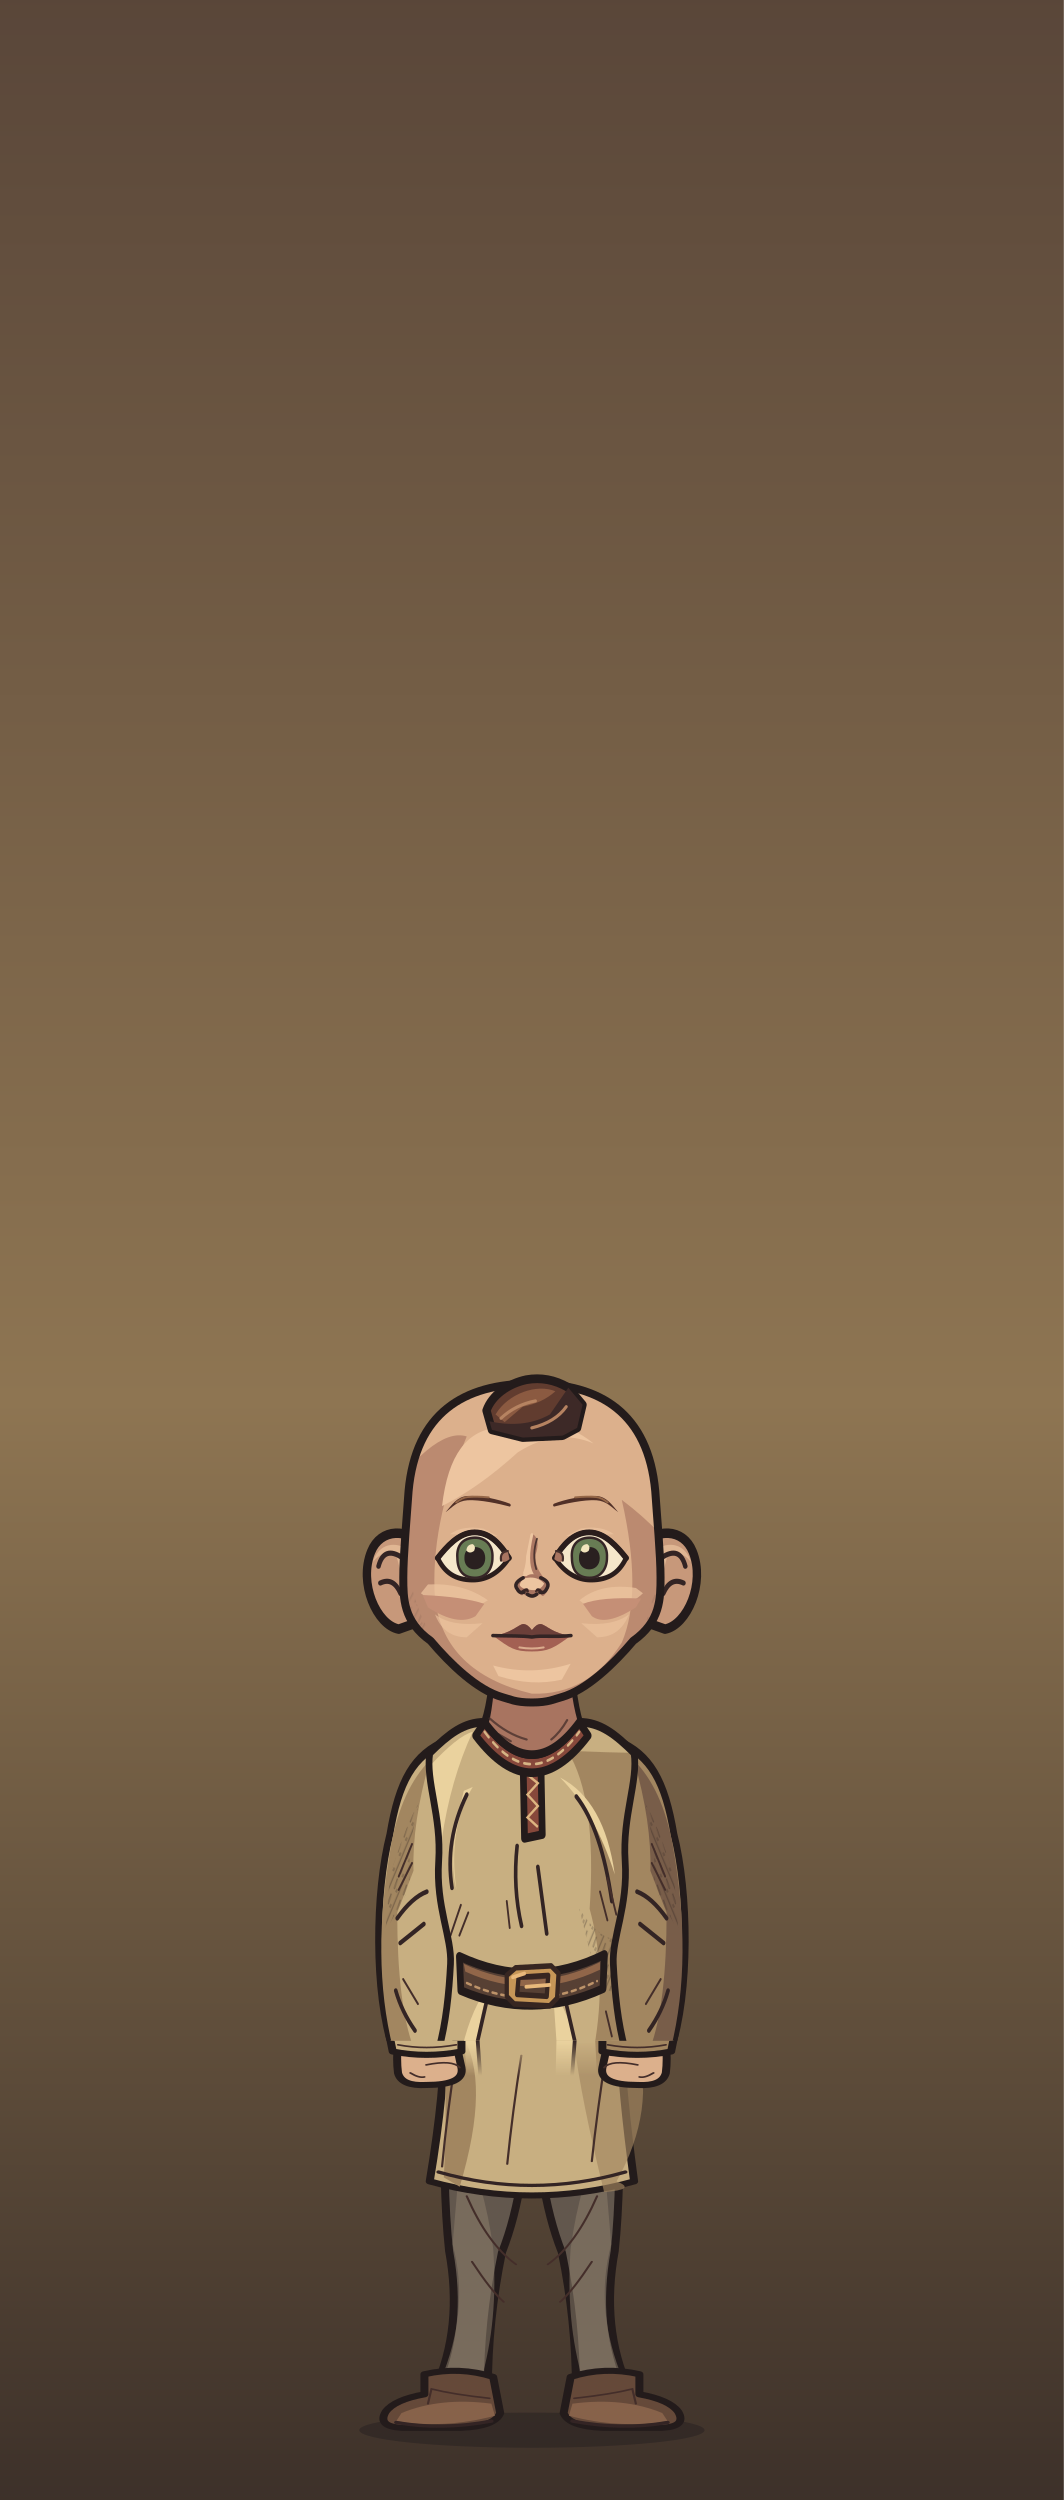
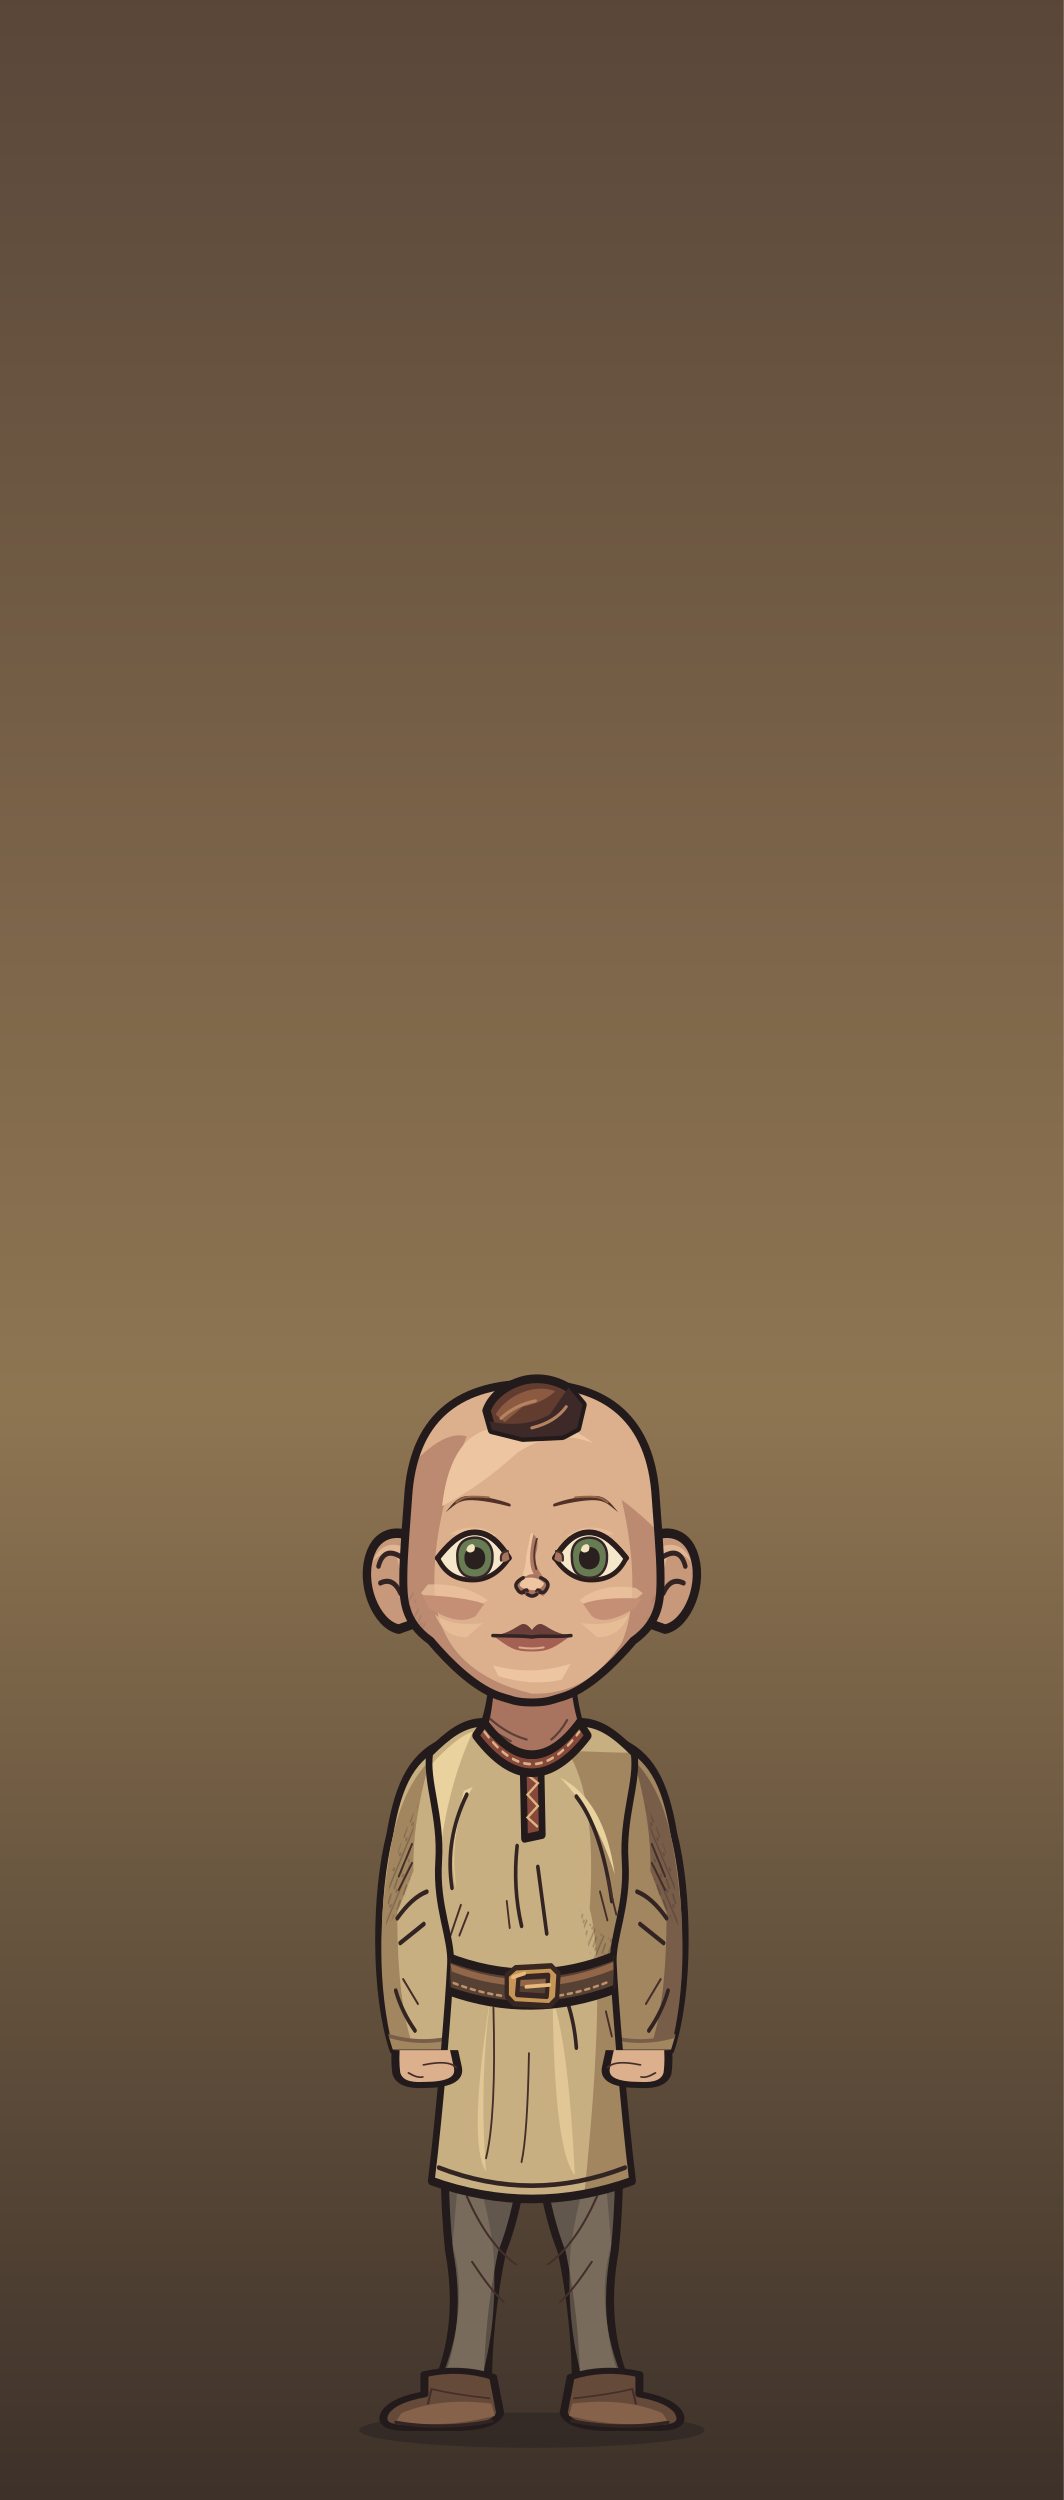
<svg xmlns="http://www.w3.org/2000/svg" xmlns:xlink="http://www.w3.org/1999/xlink" aria-labelledby="title" width="320" height="752" viewBox="0 0 320 752" role="img">
  <defs>
    <style>
      .edge {stroke:#231b1b;stroke-width:4.55;stroke-linecap:round;stroke-linejoin:round}
      .seam {fill:none;stroke:#332424;stroke-width:2.45;stroke-linecap:round;stroke-linejoin:round}
      .etch {fill:none;stroke:#442e2a;stroke-width:1.25;stroke-linecap:round}
      .hair-line {fill:none;stroke:#967661;stroke-width:1.45;stroke-linecap:round}
      .white {fill:#f5e7ca;stroke:#2a1d1c;stroke-width:2.65;stroke-linejoin:round}
      .label {fill:#efdfc1;font:600 20px Georgia,serif}
      .muted {fill:#b8aa96;font:13px 'Segoe UI',sans-serif}
      .section {fill:#dcbb8e;font:600 14px 'Segoe UI',sans-serif}
    </style>
    <linearGradient id="umber" x2="0" y2="1" gradientUnits="objectBoundingBox">
      <stop stop-color="#594639" />
      <stop offset=".56" stop-color="#8e7552" />
      <stop offset="1" stop-color="#3c3029" />
    </linearGradient>
    <linearGradient id="ash" x2="0" y2="1" gradientUnits="objectBoundingBox">
      <stop stop-color="#3b423d" />
      <stop offset=".56" stop-color="#7a7d67" />
      <stop offset="1" stop-color="#242b28" />
    </linearGradient>
    <linearGradient id="rose" x2="0" y2="1" gradientUnits="objectBoundingBox">
      <stop stop-color="#51404a" />
      <stop offset=".56" stop-color="#8a6972" />
      <stop offset="1" stop-color="#372c33" />
    </linearGradient>
    <pattern id="paper-grain" width="63" height="57" patternUnits="userSpaceOnUse">
      <path d="M1 16l2-1m21-4 5-2m16 7 6-1M12 32l3-1m16 11 4-1m20-14 4 1M4 51l5-1m41 0 9-2" fill="none" stroke="#231a1b" stroke-width=".85" opacity=".19" />
      <path d="M4 5l9-1m29 2 2-1M1 40l4-1m12 9 1-1m21-23 4-1m9 12 5-2" fill="none" stroke="#f0dbb5" stroke-width=".85" opacity=".23" />
      <path d="M16 19h.6m13-3h.7m28 6h.7m-39 15h.6m23 4h.6m-12 11h.7m29-39h.7" fill="none" stroke="#21191a" stroke-width="1.2" opacity=".28" stroke-linecap="round" />
    </pattern>
    <pattern id="ink-lines" width="7" height="9" patternUnits="userSpaceOnUse" patternTransform="rotate(28)">
      <path d="M1 -2V10m2.8-8 .6 6m1.9-1v5" stroke="#271d1d" stroke-width=".95" fill="none" opacity=".65" />
    </pattern>
    <radialGradient id="vignette" cx=".5" cy=".39" r=".72">
      <stop offset=".47" stop-color="#20191c" stop-opacity="0" />
      <stop offset="1" stop-color="#20191c" stop-opacity=".48" />
    </radialGradient>
    <g id="firs" fill="currentColor">
      <path d="M10 439Q15 379 12 300L9 220 15 146 15 54 19 80 21 147 28 230 25 326 29 439Z" />
      <path d="M17 169Q27 174 45 174L57 169 49 179 27 187 17 185                M18 194Q29 196 52 192L63 183 56 194 26 205 16 207                M15 225Q46 230 67 218L77 206 71 223 42 238 18 241                M17 252Q48 255 78 245L91 230 84 249 52 266 20 269                M14 282Q40 281 71 278L88 261 84 281 57 291 19 298                M19 312Q43 316 69 310L88 299 84 310 58 322 22 325" />
      <path d="M6 312 0 315V284L11 285M0 266 13 270V250L0 249M0 220 15 221 15 206 0 202                M0 180 16 181V167L0 165M0 141 15 150V138L0 133M0 112 17 127V118L0 104" />
      <path d="M64 440Q55 380 58 324L59 258 63 217 68 222 65 266 68 328 76 440Z                M63 291Q78 294 89 282L100 267 96 283 81 301 62 307                M63 323Q80 323 106 304L98 321 68 339                M63 316Q44 306 37 293L41 307 64 329Z" />
    </g>
    <g id="brambles" fill="none" stroke="currentColor" stroke-linecap="round" stroke-linejoin="round">
      <path stroke-width="3.8" d="M9 440Q13 401 21 380T26 333m-8 57Q39 375 43 352m-28 46Q6 377 0 376M41 440Q41 402 63 385m-20 44q26-6 39-30" />
      <path stroke-width="2" d="M23 364l14-13m-12 4-7-15m20 29 17-4m-15-1 1-11m13 49 2-17m2 14 18-5m-34 32q-12-10-17-10" />
    </g>
    <g id="night-scratches" fill="none" stroke="currentColor" stroke-width="1.2" stroke-linecap="round">
      <path d="M16 113q32-11 54-8m-30 9 16-3m184-40q19-4 44 1m-11 7 19 4                M24 335q33-3 68-16m-44 16 26-4m164-9q31 5 60-3m-39 8 38-3                M27 391q22-6 52-5m168 14q28-8 57-8m-40 11 24-4                M55 178l18-6m177 36 17 3m-12-4 17-1" />
    </g>
    <g id="shirt-setting">
      <rect width="320" height="440" fill="url(#umber)" />
      <path d="M50 217q24 8 64 1l-15 7-56 6m176-90q39-13 70-5l-26 4 28 2-64 6" fill="#856c54" opacity=".5" />
      <use xlink:href="#firs" style="color:#342827" opacity=".52" transform="translate(-26 8)" />
      <use xlink:href="#firs" style="color:#413128" opacity=".58" transform="translate(340 101) scale(-1 .81)" />
      <use xlink:href="#night-scratches" style="color:#dfbb87" opacity=".28" />
      <use xlink:href="#brambles" style="color:#291f22" opacity=".71" />
      <rect width="320" height="440" fill="url(#vignette)" />
      <rect width="320" height="440" fill="url(#paper-grain)" />
    </g>
    <g id="armor-setting">
      <rect width="320" height="440" fill="url(#ash)" />
      <path d="M42 173q49-4 68 3l-43 6 25 3-49 4m151 35q47 10 104-6l-26 14-62 8Z" fill="#707764" opacity=".48" />
      <use xlink:href="#firs" style="color:#27312c" opacity=".64" transform="translate(-36 30)" />
      <use xlink:href="#firs" style="color:#303833" opacity=".75" transform="translate(324 45) scale(-.86 1.03)" />
      <use xlink:href="#brambles" style="color:#252a27" opacity=".62" transform="translate(319 10) scale(-1 1)" />
      <use xlink:href="#night-scratches" style="color:#d8d8a9" opacity=".28" transform="translate(-2 21)" />
      <rect width="320" height="440" fill="url(#vignette)" />
      <rect width="320" height="440" fill="url(#paper-grain)" />
    </g>
    <g id="woman-setting">
      <rect width="320" height="440" fill="url(#rose)" />
      <path d="M44 235q40-4 76-1l-20 6-36 2 19 3-44 5m183-50q35 3 60-3l-24 9-31 2" fill="#775d65" opacity=".6" />
      <use xlink:href="#firs" style="color:#3b2b34" opacity=".58" transform="translate(-20 84) scale(.86 .91)" />
      <use xlink:href="#firs" style="color:#3d2e39" opacity=".68" transform="translate(327 54) scale(-.85 .98)" />
      <path d="M300 440q-2-82-6-173l-9-103 7-35 12 42 9 98 7 171Z                M294 195q-10-18-25-24l-15-1 13-4 11 2 18 15                M285 162q-13-22-34-27l-7 4 7-11 17 4 20 17                M303 242q-18-23-36-27l-13 3 15-9 11 2 21 15" fill="#3a2b33" opacity=".64" />
      <use xlink:href="#brambles" style="color:#2d2229" opacity=".8" transform="translate(12 6)" />
      <use xlink:href="#night-scratches" style="color:#e1b8a8" opacity=".28" transform="translate(0 7)" />
      <rect width="320" height="440" fill="url(#vignette)" />
      <rect width="320" height="440" fill="url(#paper-grain)" />
    </g>
    <pattern id="mail-rings" width="14" height="13" patternUnits="userSpaceOnUse" patternTransform="rotate(-7)">
      <path d="M-1 2q3-3 6 0 1 3-2 5Q0 8-1 5M6 2q3-3 6 0 1 3-2 5Q7 8 6 5M3 8q3-3 6 0 1 3-2 5-3 1-4-2M10 8q3-3 6 0" fill="none" stroke="#2d2c28" stroke-width="1.6" stroke-linecap="round" />
      <path d="M-.5 4q1.5-2 3-1m5 1q1.4-2 3-1M4 10q1.5-2 3-1m4 1q1.4-2 3-1" fill="none" stroke="#9a9b87" stroke-width="1.12" opacity=".78" stroke-linecap="round" />
    </pattern>
    <pattern id="armor-plates" width="47" height="24" patternUnits="userSpaceOnUse" patternTransform="translate(4 4) rotate(2)">
      <path d="M1 0l21 .7 1 18-3 3-17-1-1-4Zm24 1 19-1 2 15-3 7-19-2Z" fill="#85867a" stroke="#352e2a" stroke-width="1.75" stroke-linejoin="round" />
      <path d="M2 2l18 .2-.2 4L5 7 4 17Zm24 0 16-1 1 4-14 2-3 10Z" fill="#a9a58d" />
      <path d="M19 4l4 14-3 3-16-1 13-4Zm22 2 4 10-2 5-17-1 13-4Z" fill="#62655f" />
      <path d="M7 7l1-.5m6 12 3-2m16-7 5-1m-7 5 4-2" fill="none" stroke="#d0c0a0" stroke-width=".9" opacity=".76" />
      <path d="M6 12q2-2 2.7 1-1 2.2-2.7.5Zm12 1q1.8-2 2.4.6-1 2.6-2.5.8Zm11 1q1-2.2 2.8-1-.2 2.9-2.8 2.1Zm12-2q2.2-1.4 2.3.8-1 2.3-2.3.5Z" fill="#3c342d" />
    </pattern>
    <clipPath id="portrait-frame">
-       <rect width="320" height="440" />
+       <rect width="320" height="752" />
    </clipPath>
    <clipPath id="wardrobe-torso-mask">
-       <path d="M128 273 C114 273 104 279 91 289 C88 304 99 322 97 346 C95 370 106 386 105 400 C104 415 102 431 97 445 H223 C218 431 216 415 215 400 C214 386 225 370 223 346 C221 322 232 304 229 289 C216 279 206 273 192 273 Q160 307 128 273Z" />
+       <path d="M128 273 C114 273 104 279 91 289 C88 304 99 322 97 346 C95 370 106 386 105 400 C104 418 98 476 92 514 Q160 533 228 514 C222 476 216 418 215 400 C214 386 225 370 223 346 C221 322 232 304 229 289 C216 279 206 273 192 273 Q160 307 128 273Z" />
+     </clipPath>
+     <clipPath id="wardrobe-sleeve-mask">
+       <path d="M102 283 C80 290 70 304 64 332 C54 362 53 415 66 445 H108 L120 336Z" />
    </clipPath>
    <clipPath id="face-shape-clip">
      <path d="M 160 67 C 199 67 226 84 230 128 C 231 143 233 164 233 177 C 233 189 233 202 217.5 213 C 206.53 226 191.02 241 176.72 245 C 172.72 246 169.68 248 160 248 C 150.32 248 147.28 246 143.28 245 C 128.98 241 113.47 226 102.5 213 C 87 202 87 189 87 177 C 87 164 89 143 90 128 C 94 84 121 67 160 67 Z" />
    </clipPath>
    <clipPath id="face-features-eye-left">
      <path d="M-21 0 C-16 -6 -9 -14 0 -14 C9 -14 15 -7 19.5 0 C14 8 7 12 -1 12 C-11 12 -17 8 -21 0Z" />
    </clipPath>
    <clipPath id="face-features-eye-right">
      <path d="M-21 0 C-16 -6 -9 -14 0 -14 C9 -14 15 -7 19.5 0 C14 8 7 12 -1 12 C-11 12 -17 8 -21 0Z" />
    </clipPath>
    <clipPath id="face-features-nose-bridge">
      <path d="M154 144H167V179L172 185V187H149V185L154 179Z" />
    </clipPath>
    <clipPath id="headgear-hair-face">
      <path d="M25 0H295V337H25ZM110 126.782Q100 128.782 100 140.782V164Q100 178 96 186Q160 177 224 186Q220 178 220 164V140.782Q220 128.782 210 126.782Z" />
    </clipPath>
    <clipPath id="hair-crown-clip">
      <path d="M135 89C138 81 147 75 157 73Q169 71 180 77L188 86L185 98L177 102L155 103L138 99Z" />
    </clipPath>
-     <clipPath id="full-costume-join-outline">
-       <path d="M110 435 Q111 474 102 545 Q160 566 218 545 Q211 477 210 435Z" />
-     </clipPath>
-     <linearGradient id="full-costume-join-fade" x1="0" y1="0" x2="0" y2="1">
-       <stop offset="0" stop-color="#fff" />
-       <stop offset="1" stop-color="#000" />
-     </linearGradient>
-     <mask id="full-costume-join-mask" maskUnits="userSpaceOnUse" x="0" y="440" width="320" height="26">
-       <rect x="0" y="440" width="320" height="26" fill="url(#full-costume-join-fade)" />
-     </mask>
+     <clipPath id="full-costume-hands-clip">
+       <rect x="0" y="447" width="320" height="305" />
+     </clipPath>
  </defs>
  <rect width="320" height="752" fill="url(#umber)" />
  <g data-part="child-figure" transform="translate(160 731) scale(0.53) translate(-160 -661)">
    <g data-part="full-costume">
      <ellipse cx="160" cy="661" rx="98" ry="10" fill="#261f20" opacity=".5" />
      <g transform="matrix(1 0 0 .76 0 105.6)">
        <g>
          <path d="M111 469 L158 469 Q158 548 143 598 Q135 649 135 700 H105 Q121 654 113 597 Q109 548 111 469Z" fill="#62574d" class="edge" />
          <path d="M120 514 Q133 546 138 595 Q141 649 131 694 H108Q125 641 115 592Z" fill="#8c7c69" opacity=".53" />
          <path d="M123 556Q135 592 151 607 M126 605Q137 627 144 635" class="etch" />
          <g transform="translate(0 0)">
            <path d="M99 689Q119 683 138 691L142 718Q139 728 120 729H86Q72 728 77 717Q82 708 99 704Z" fill="#654939" class="edge" />
            <path d="M86 718Q108 706 137 711L139 720Q110 730 83 724Z" fill="#87624a" />
            <path d="M101 711L103 700Q115 704 136 707" class="etch" />
            <path d="M83 725Q108 731 137 724" class="seam" />
          </g>
        </g>
        <g transform="translate(320 0) scale(-1 1)">
          <path d="M111 469 L158 469 Q158 548 143 598 Q135 649 135 700 H105 Q121 654 113 597 Q109 548 111 469Z" fill="#62574d" class="edge" />
          <path d="M120 514 Q133 546 138 595 Q141 649 131 694 H108Q125 641 115 592Z" fill="#8c7c69" opacity=".53" />
          <path d="M123 556Q135 592 151 607 M126 605Q137 627 144 635" class="etch" />
          <g transform="translate(0 0)">
            <path d="M99 689Q119 683 138 691L142 718Q139 728 120 729H86Q72 728 77 717Q82 708 99 704Z" fill="#654939" class="edge" />
            <path d="M86 718Q108 706 137 711L139 720Q110 730 83 724Z" fill="#87624a" />
            <path d="M101 711L103 700Q115 704 136 707" class="etch" />
            <path d="M83 725Q108 731 137 724" class="seam" />
          </g>
        </g>
-         <path d="M110 435 Q111 474 102 545 Q160 566 218 545 Q211 477 210 435Z" fill="#c8af81" class="edge" />
-         <path d="M120 435 Q137 470 119 549 L110 542 Q112 495 110 435Z" fill="#a28660" />
-         <path d="M184 442Q188 484 201 553Q220 551 208 545 Q231 491 219 440Z" fill="#a28660" opacity=".66" />
-         <path d="M117 451Q112 493 109 534" class="etch" />
-         <path d="M154 451Q149 493 146 532" class="etch" />
-         <path d="M202 451Q197 493 194 530" class="etch" />
-         <path d="M107 538Q160 558 213 538" class="seam" />
-         <g clip-path="url(#full-costume-join-outline)" mask="url(#full-costume-join-mask)">
-           <use transform="matrix(1 0 0 -4 0 2200)" xlink:href="#full-costume-upper" />
-         </g>
-         <g>
-           <path d="M84 441 Q83 454 84 464 Q86 474 100 473Q122 473 120 460 L117 442Z" fill="#dcb08c" class="edge" data-part="hand" />
-           <path d="M100 458Q115 454 119 460 M91 464q5 4 8 3" class="etch" />
-           <path d="M79 435H120L120 448Q100 453 81 448Z" fill="#c8af81" class="edge" />
-           <path d="M84 443Q100 447 117 443" class="etch" />
-         </g>
-         <g transform="translate(320 0) scale(-1 1)">
-           <path d="M84 441 Q83 454 84 464 Q86 474 100 473Q122 473 120 460 L117 442Z" fill="#dcb08c" class="edge" data-part="hand" />
-           <path d="M100 458Q115 454 119 460 M91 464q5 4 8 3" class="etch" />
-           <path d="M79 435H120L120 448Q100 453 81 448Z" fill="#a28660" class="edge" />
-           <path d="M84 443Q100 447 117 443" class="etch" />
-         </g>
-       </g>
-     </g>
-     <g clip-path="url(#portrait-frame)" id="full-costume-upper">
+       </g>
+     </g>
+     <g clip-path="url(#portrait-frame)">
      <g data-part="neck">
        <g id="face-shape-neck">
          <path d="M 139 219 Q 138 249 132 263 Q 125 270 109 278 L 126 301 194 301 211 278 Q 195 270 188 263 Q 183 250 181 219 Z" fill="#d0a282" class="edge" />
          <path d="M 139 224 181 224 Q 182 247 187 262 Q 178 275 160 277 Q 142 275 134 266 Q 139 249 139 224 Z" fill="#a87460" />
          <path d="M 136 257 q 10 9 21 12 m -16 -3 7 4 m 32 -12 q -4 7 -9 11" class="etch" opacity=".75" />
        </g>
      </g>
      <g data-part="wardrobe" transform="matrix(0.84 0 0 1.08 25.6 -35.6)">
        <path d="M102 283 C80 290 70 304 64 332 C54 362 53 415 66 445 H108 L120 336Z" fill="#c8af81" class="edge" />
        <path d="M65 337 Q72 308 91 293 Q79 326 80 351 L69 373 Q69 421 80 444 H66 Q51 397 65 337Z" fill="#a28660" />
        <path d="M64 354 Q75 326 84 315 Q75 342 78 359 L61 383Z" fill="url(#ink-lines)" opacity=".44" />
        <path d="M69 376 q10 -11 20 -14 m-18 27 16 -10 M68 414 q4 11 13 21" class="seam" />
        <path d="M70 354 l9 -17 m-9 24 9 -14 m-6 61 10 13" class="etch" />
+         <g clip-path="url(#wardrobe-sleeve-mask)">
+           <path d="M60 437Q87 444 113 437V445H60Z" fill="#a28660" />
+           <path d="M60 437Q87 444 113 437" fill="none" stroke="#785d49" stroke-width="2" />
+         </g>
        <g transform="translate(320 0) scale(-1 1)">
          <path d="M102 283 C80 290 70 304 64 332 C54 362 53 415 66 445 H108 L120 336Z" fill="#a28660" class="edge" />
          <path d="M65 337 Q72 308 91 293 Q79 326 80 351 L69 373 Q69 421 80 444 H66 Q51 397 65 337Z" fill="#785d49" />
          <path d="M64 354 Q75 326 84 315 Q75 342 78 359 L61 383Z" fill="url(#ink-lines)" opacity=".44" />
          <path d="M69 376 q10 -11 20 -14 m-18 27 16 -10 M68 414 q4 11 13 21" class="seam" />
          <path d="M70 354 l9 -17 m-9 24 9 -14 m-6 61 10 13" class="etch" />
-         </g>
-         <path d="M128 273 C114 273 104 279 91 289 C88 304 99 322 97 346 C95 370 106 386 105 400 C104 415 102 431 97 445 H223 C218 431 216 415 215 400 C214 386 225 370 223 346 C221 322 232 304 229 289 C216 279 206 273 192 273 Q160 307 128 273Z" fill="#c8af81" />
+           <g clip-path="url(#wardrobe-sleeve-mask)">
+             <path d="M60 437Q87 444 113 437V445H60Z" fill="#a28660" />
+             <path d="M60 437Q87 444 113 437" fill="none" stroke="#785d49" stroke-width="2" />
+           </g>
+         </g>
+         <path d="M128 273 C114 273 104 279 91 289 C88 304 99 322 97 346 C95 370 106 386 105 400 C104 418 98 476 92 514 Q160 533 228 514 C222 476 216 418 215 400 C214 386 225 370 223 346 C221 322 232 304 229 289 C216 279 206 273 192 273 Q160 307 128 273Z" fill="#c8af81" />
        <g data-part="torso" clip-path="url(#wardrobe-torso-mask)">
          <path d="M91 296 Q110 280 120 278 Q105 303 99 335Z" fill="#ead29e" />
-           <path d="M184 288 Q216 289 229 289 L246 444 H202 Q211 405 199 371 Q204 313 184 288Z" fill="#a28660" />
+           <path d="M184 288 Q216 289 229 289 L233 524 H195 Q211 405 199 371 Q204 313 184 288Z" fill="#a28660" />
          <path d="M92 344 Q102 359 98 381 L83 402 L75 359Z" fill="#a28660" />
          <path d="M192 371 Q208 390 220 386 L219 416 L205 412Z" fill="url(#ink-lines)" opacity=".42" />
          <path d="M120 307 Q103 329 109 361 Q103 342 114 309Z M179 302 Q209 314 216 353 Q203 321 179 302Z" fill="#ead29e" />
-           <path d="M133 409 Q124 426 123 444 H113 Q119 423 133 409Z M174 412 Q184 426 192 445 H177Z" fill="#ead29e" />
-           <path d="M116 311 Q101 335 106 360 M190 312 Q207 329 214 367 M150 338 q-3 22 3 42 m11 -31 6 35 M129 421 l-7 24 m60 -28 8 27" class="seam" />
+           <path d="M133 412Q124 460 129 509Q116 494 133 412Z M174 418Q185 444 189 511Q175 498 174 418Z" fill="#ead29e" opacity=".68" />
+           <path d="M134 423Q136 480 129 502 M158 447Q157 490 153 504" class="etch" />
+           <path d="M97 507Q160 526 223 507" class="seam" />
+           <path d="M116 311 Q101 335 106 360 M190 312 Q207 329 214 367 M150 338 q-3 22 3 42 m11 -31 6 35 M184 420q5 12 6 24" class="seam" />
          <path d="M112 369 l-7 16 m12 -12 -6 12 M211 355 l6 19 m-11 -12 5 15 M143 367 l2 14 m65 44 4 13" class="etch" />
          <path d="M154 292h12l1 40-12 2Z" fill="#87483b" class="edge" />
          <path d="M156 300l8 5-7 6 7 6-7 6 7 5" fill="none" stroke="#ddb581" stroke-width="1.4" />
          <path d="M128 273 Q160 307 192 273 L198 280 Q160 319 122 280Z" fill="#87483b" class="edge" />
          <path d="M128 278 Q160 312 192 278" fill="none" stroke="#d6b585" stroke-width="1.45" stroke-dasharray="4 4" stroke-linecap="round" />
        </g>
-         <path d="M128 273 C114 273 104 279 91 289 C88 304 99 322 97 346 C95 370 106 386 105 400 C104 415 102 431 97 445 H223 C218 431 216 415 215 400 C214 386 225 370 223 346 C221 322 232 304 229 289 C216 279 206 273 192 273 Q160 307 128 273Z" fill="none" class="edge" />
+         <path d="M128 273 C114 273 104 279 91 289 C88 304 99 322 97 346 C95 370 106 386 105 400 C104 418 98 476 92 514 Q160 533 228 514 C222 476 216 418 215 400 C214 386 225 370 223 346 C221 322 232 304 229 289 C216 279 206 273 192 273 Q160 307 128 273Z" fill="none" class="edge" />
        <g data-part="belt" clip-path="url(#wardrobe-torso-mask)">
-           <path d="M111 396 Q160 414 209 395 L208 413 Q160 430 112 414Z" fill="#574034" class="edge" />
-           <path d="M114 400 Q160 417 206 399 L206 403 Q160 420 115 404Z" fill="#916649" />
-           <path d="M116 410 Q160 426 204 409" fill="none" stroke="#bd9369" stroke-width="1.35" stroke-dasharray="3 3" stroke-linecap="round" />
+           <path d="M102 396 Q160 414 218 395 L217 413 Q160 430 103 414Z" fill="#574034" class="edge" />
+           <path d="M105 400 Q160 417 215 399 L215 403 Q160 420 106 404Z" fill="#916649" />
+           <path d="M107 410 Q160 426 213 409" fill="none" stroke="#bd9369" stroke-width="1.35" stroke-dasharray="3 3" stroke-linecap="round" />
          <path d="M149 402l24 -1 5 4-1 13-5 4-24 -1-5 -4v-11Z M151 407l-1 9 20 1 1 -11Z" fill="#c69657" fill-rule="evenodd" stroke="#372621" stroke-width="2.9" stroke-linejoin="round" />
          <path d="M156 412l16 -1m-25 -4 8 -2" fill="none" stroke="#e9b97b" stroke-width="2" stroke-linecap="round" />
        </g>
      </g>
      <g id="face-shape">
        <g id="face-shape-ears">
          <g transform="translate(97 179) scale(-1.046 1.19)">
            <path d="M -4 -15 C 7 -26 22 -25 27 -14 C 34 1 24 21 12 23 L -4 18 Z" fill="#c7987a" class="edge" />
            <path d="M 7 -15 C 16 -20 24 -16 26 -9 C 22 -14 16 -14 13 -11 L 10 -1 Z" fill="#edc5a0" opacity=".66" />
            <path d="M 23 -7 Q 20 -17 10 -11 L 7 2 M 22 1 Q 15 -2 11 6" class="seam" />
          </g>
          <g transform="translate(223 179) scale(1.046 1.19)">
            <path d="M -4 -15 C 7 -26 22 -25 27 -14 C 34 1 24 21 12 23 L -4 18 Z" fill="#c7987a" class="edge" />
            <path d="M 7 -15 C 16 -20 24 -16 26 -9 C 22 -14 16 -14 13 -11 L 10 -1 Z" fill="#edc5a0" opacity=".66" />
            <path d="M 23 -7 Q 20 -17 10 -11 L 7 2 M 22 1 Q 15 -2 11 6" class="seam" />
          </g>
        </g>
        <path d="M 160 67 C 199 67 226 84 230 128 C 231 143 233 164 233 177 C 233 189 233 202 217.5 213 C 206.53 226 191.02 241 176.72 245 C 172.72 246 169.68 248 160 248 C 150.32 248 147.28 246 143.28 245 C 128.98 241 113.47 226 102.5 213 C 87 202 87 189 87 177 C 87 164 89 143 90 128 C 94 84 121 67 160 67 Z" fill="#dcb08c" />
        <g clip-path="url(#face-shape-clip)">
          <path d="M 70 141 Q 104 91 123 97 Q 102 148 105 189 Q 110 231 160 243 Q 192 244 211 214 Q 223 186 211 133 Q 235 151 250 174 L 250 265 70 265 Z" fill="#bb8a70" />
          <path d="M 109 136.5 Q 114 93 142 92 Q 173 83 195 101 Q 174 92 152 106 Q 130 126 109 136.5 Z" fill="#edc5a0" />
          <g transform="translate(160 0) scale(-1 1)">
            <path d="M 25 190 Q 39 180 59 181 L 63 186 Q 53 194 32 194 Z" fill="#edc5a0" opacity=".72" />
            <path d="M 27 192 Q 39 188 62 187 L 59 194 Q 42 205 32 199 Z" fill="#c58f76" />
            <path d="M 28 203 Q 46 205 55 198 Q 50 211 37 211 Z" fill="#edc5a0" opacity=".62" />
          </g>
          <g transform="translate(160 0) scale(1 1)">
            <path d="M 27 190 Q 39 180 59 183 L 63 186 Q 53 196 32 194 Z" fill="#edc5a0" opacity=".72" />
            <path d="M 29 192 Q 39 188 62 189 L 59 194 Q 42 205 34 199 Z" fill="#c58f76" />
            <path d="M 28 203 Q 46 205 55 198 Q 50 211 37 211 Z" fill="#edc5a0" opacity=".62" />
          </g>
          <path d="M 92 183 Q 99 211 120 232 L 132 247 119 248 Q 98 234 85 212 Z M 229 184 Q 224 217 203 241 L 193 250 209 247 Q 230 233 240 211 Z" fill="url(#ink-lines)" opacity=".14" />
          <path d="M 138 227 Q 160 233 182 226 L 177 235 Q 160 239 141 233 Z" fill="#edc5a0" />
        </g>
        <path d="M 160 67 C 199 67 226 84 230 128 C 231 143 233 164 233 177 C 233 189 233 202 217.5 213 C 206.53 226 191.02 241 176.72 245 C 172.72 246 169.68 248 160 248 C 150.32 248 147.28 246 143.28 245 C 128.98 241 113.47 226 102.5 213 C 87 202 87 189 87 177 C 87 164 89 143 90 128 C 94 84 121 67 160 67 Z" fill="none" class="edge" />
      </g>
      <g clip-path="url(#face-shape-clip)">
        <g data-part="eyes">
          <g transform="matrix(1 0 0 1.04 127.5 166)">
            <path d="M-14 -13 Q-7 -18 5 -16 L13 -12" fill="#edc5a0" opacity=".65" />
            <path d="M-21 0 C-16 -6 -9 -14 0 -14 C9 -14 15 -7 19.5 0 C14 8 7 12 -1 12 C-11 12 -17 8 -21 0Z" class="white" />
            <g clip-path="url(#face-features-eye-left)">
              <g transform="translate(0 0) scale(1 1)">
                <path d="M-9.8 0 C-10.4 -7 -6.6 -10.9 0 -11.1 C6.1 -11.2 10.5 -7 10.1 -.3 C10.2 5.9 6.4 11 0 10.8 C-6.1 10.7 -9.7 7.2 -9.8 0Z" fill="#687c54" stroke="#352526" stroke-width="1.4" />
                <path d="M-5.8 -.2C-5.9-3.8-3.5-6 .1-6 3.8-6 6-3.6 6 .1 6 3.9 3.3 6.3-.2 6.2-3.9 6.1-6 3.3-5.8-.2Z" fill="#2a2020" />
                <path d="M-4.7-4.1Q-4.4-7.4-1.1-7.6 .9-6.3-.3-3.9-2.9-2-4.7-4.1Z" fill="#f3e4bd" />
              </g>
            </g>
            <path d="M-21 0 C-16 -6 -9 -14 0 -14 C9 -14 15 -7 19.5 0" fill="none" stroke="#2a1d1c" stroke-width="3.15" stroke-linecap="round" />
            <path d="M18.8 -3.8 Q14.2 -3.4 15 1.4 Q16.5 3.2 19.8 .6Z" fill="#a87460" />
            <path d="M18.8 -3.8 Q14.2 -3.4 15 1.4" class="etch" />
          </g>
          <g transform="matrix(-1 0 0 1.04 192.5 166)">
            <path d="M-14 -13 Q-7 -18 5 -16 L13 -12" fill="#edc5a0" opacity=".65" />
            <path d="M-21 0 C-16 -6 -9 -14 0 -14 C9 -14 15 -7 19.5 0 C14 8 7 12 -1 12 C-11 12 -17 8 -21 0Z" class="white" />
            <g clip-path="url(#face-features-eye-right)">
              <g transform="translate(0 0) scale(-1 1)">
                <path d="M-9.8 0 C-10.4 -7 -6.6 -10.9 0 -11.1 C6.1 -11.2 10.5 -7 10.1 -.3 C10.2 5.9 6.4 11 0 10.8 C-6.1 10.7 -9.7 7.2 -9.8 0Z" fill="#687c54" stroke="#352526" stroke-width="1.4" />
                <path d="M-5.8 -.2C-5.9-3.8-3.5-6 .1-6 3.8-6 6-3.6 6 .1 6 3.9 3.3 6.3-.2 6.2-3.9 6.1-6 3.3-5.8-.2Z" fill="#2a2020" />
                <path d="M-4.7-4.1Q-4.4-7.4-1.1-7.6 .9-6.3-.3-3.9-2.9-2-4.7-4.1Z" fill="#f3e4bd" />
              </g>
            </g>
            <path d="M-21 0 C-16 -6 -9 -14 0 -14 C9 -14 15 -7 19.5 0" fill="none" stroke="#2a1d1c" stroke-width="3.15" stroke-linecap="round" />
            <path d="M18.8 -3.8 Q14.2 -3.4 15 1.4 Q16.5 3.2 19.8 .6Z" fill="#a87460" />
            <path d="M18.8 -3.8 Q14.2 -3.4 15 1.4" class="etch" />
          </g>
        </g>
        <g data-part="brows">
          <g transform="matrix(1 0 0 1 127.5 137)">
            <path d="M-16.5 3 C-12.75 -1.328 -10 -5.818 -4 -6.218 C3 -6.618 14 -4.218 20 -1.828 Q21 -1 20 -0.172 C14 -1.782 3 -4.182 -4 -3.782 C-10 -3.382 -12.75 0.328 -16.5 3Z" fill="#513027" />
            <path d="M-10.5 -2.55 Q-7 -5.3 -4 -5.6 Q1 -6.1 8 -5.4" fill="none" stroke="#956748" stroke-width="1.1" stroke-linecap="round" />
          </g>
          <g transform="matrix(-1 0 0 1 192.5 137)">
            <path d="M-16.5 3 C-12.75 -1.328 -10 -5.818 -4 -6.218 C3 -6.618 14 -4.218 20 -1.828 Q21 -1 20 -0.172 C14 -1.782 3 -4.182 -4 -3.782 C-10 -3.382 -12.75 0.328 -16.5 3Z" fill="#513027" />
            <path d="M-10.5 -2.55 Q-7 -5.3 -4 -5.6 Q1 -6.1 8 -5.4" fill="none" stroke="#956748" stroke-width="1.1" stroke-linecap="round" />
          </g>
        </g>
        <g data-part="nose" transform="translate(160 160) scale(.82 .82) translate(-160 -160)">
          <g clip-path="url(#face-features-nose-bridge)">
            <path d="M159 151 Q161 148 161 154 Q157 169 162 177 L158 183 152 182 Q156 174 156 166Z" fill="#edc5a0" />
            <path d="M161 151 Q166 155 162.5 165 Q161.5 174 170 183 L167 187 161 178 Q156.5 170 161 151Z" fill="#a87460" opacity=".93" />
            <path d="M163.5 154 Q160 165 163 175" class="etch" opacity=".9" />
          </g>
          <path d="M156 180 Q160 177 165 180 C167 180 166.09 180 168.5 182 Q172.5 186 170.5 190 Q167.5 196 166.09 192 Q160 197 153.91 192 Q153.5 195 149.5 190 Q147.5 186 151.5 183 Q154 179 156 180Z" fill="#a87460" />
          <path d="M157 181 Q164 180 168.5 185 Q165.95 190 160 189.5 Q152.775 189 151.5 186 Q153 181 157 181Z" fill="#edc5a0" />
          <path d="M153.91 181 Q146.5 185 150.0 189 Q151.5 192 154.5 191 M166.09 181 Q173.5 184 170.0 189 Q168.5 192 165.5 191" class="seam" />
          <path d="M152.65 190 q5.25 -4 5.25 1 q-5.25 -1 -5.25 -1Z M162.1 191 q1 -5 5.25 -1 q-2 0 -5.25 1Z" fill="#3b2524" />
          <path d="M156.8 192.3 Q160.25 195 163.3 192.3" class="seam" />
        </g>
        <g data-part="mouth" transform="translate(160 160) scale(.82 .82) translate(-160 -160)">
          <path d="M133 221 C145.15 220 151 213 154 213 Q157 213 160 217.2 Q163 213 166 213 C169 213 174.85 220 187 221 C174.85 230 171 232 160 232 C148 232 145.15 230 133 221Z" fill="#a36053" />
          <path d="M133 221 C145.15 220 151 213 154 213 Q157 213 160 217.2 Q163 213 166 213 C169 213 174.85 220 187 221 C174.85 222.25 167 220.7 160 222 C153 221 145.15 221.4 133 221Z" fill="#56322f" opacity=".72" />
          <path d="M133 221 C145.15 221.4 153 221 160 222 C167 220.7 174.85 222.25 187 221" class="seam" />
          <path d="M151.36 229.2 Q160 230.7 168.1 229.2" fill="none" stroke="#edc5a0" stroke-width="1.4" stroke-linecap="round" opacity=".76" />
        </g>
      </g>
      <g id="hair-front">
        <g clip-path="url(#headgear-hair-face)">
          <g transform="matrix(1.029 0 0 1.094 -4.706 -15.059)">
            <path d="M135 89C138 81 147 75 157 73Q169 71 180 77L188 86L185 98L177 102L155 103L138 99Z" fill="#613c2f" class="edge" />
            <g clip-path="url(#hair-crown-clip)">
              <path d="M134 94Q155 99 170 91L181 76L189 86L186 100L174 105L151 105L136 100Z" fill="#3d2927" />
              <path d="M140 91C147 80 163 75 173 79Q166 85 155 87L145 95Z" fill="#8b5a41" />
              <path d="M143 93Q151 86 162 84 M160 98Q173 95 179 87" fill="none" stroke="#b68361" stroke-width="1.65" stroke-linecap="round" stroke-linejoin="round" />
            </g>
          </g>
        </g>
      </g>
    </g>
+     <g data-part="handheld-equipment">
+       <g transform="matrix(1 0 0 .76 0 105.6)">
+         <g data-part="hands" clip-path="url(#full-costume-hands-clip)">
+           <g>
+             <path d="M83 441 Q82 454 83 464 Q85 474 98.5 473Q120 473 118 460 L115 442Z" fill="#dcb08c" class="edge" data-part="hand" />
+             <path d="M98.5 458Q113 454 117 460 M90 464q5 4 8 3" class="etch" />
+           </g>
+           <g transform="translate(320 0) scale(-1 1)">
+             <path d="M83 441 Q82 454 83 464 Q85 474 98.5 473Q120 473 118 460 L115 442Z" fill="#dcb08c" class="edge" data-part="hand" />
+             <path d="M98.5 458Q113 454 117 460 M90 464q5 4 8 3" class="etch" />
+           </g>
+         </g>
+       </g>
+     </g>
  </g>
</svg>
